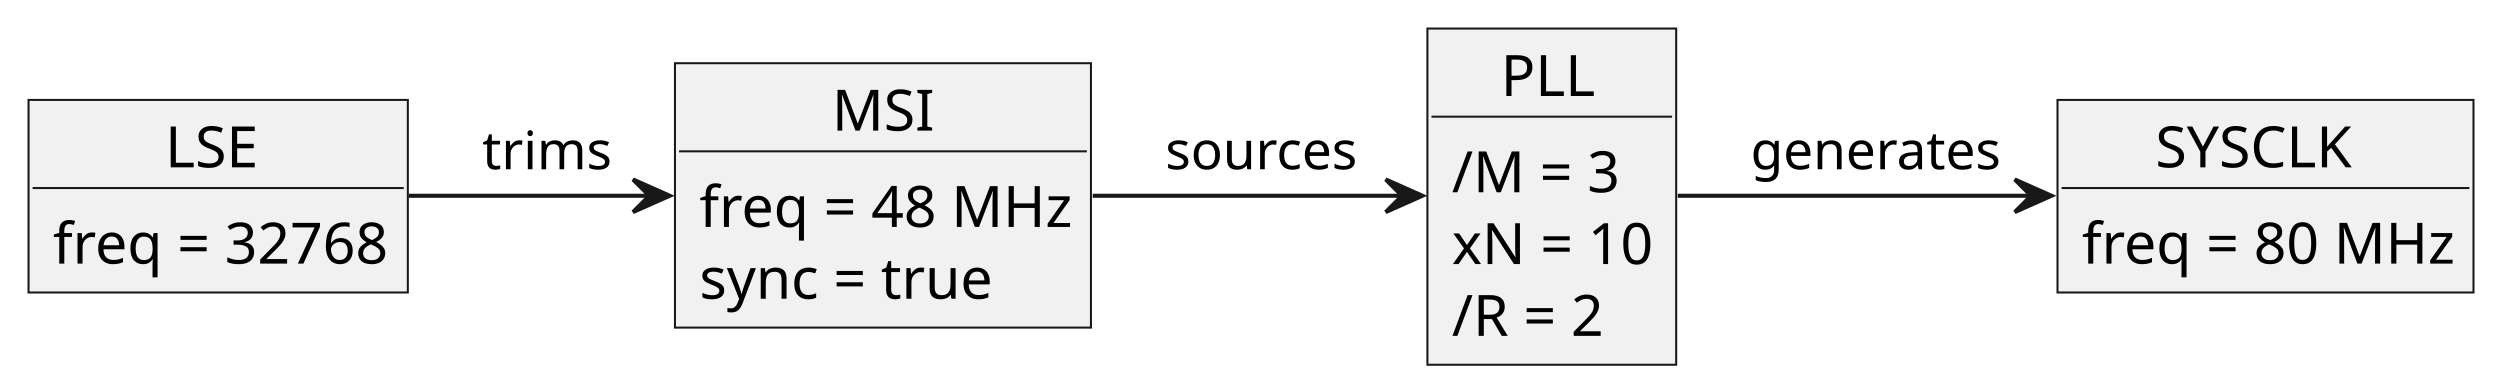
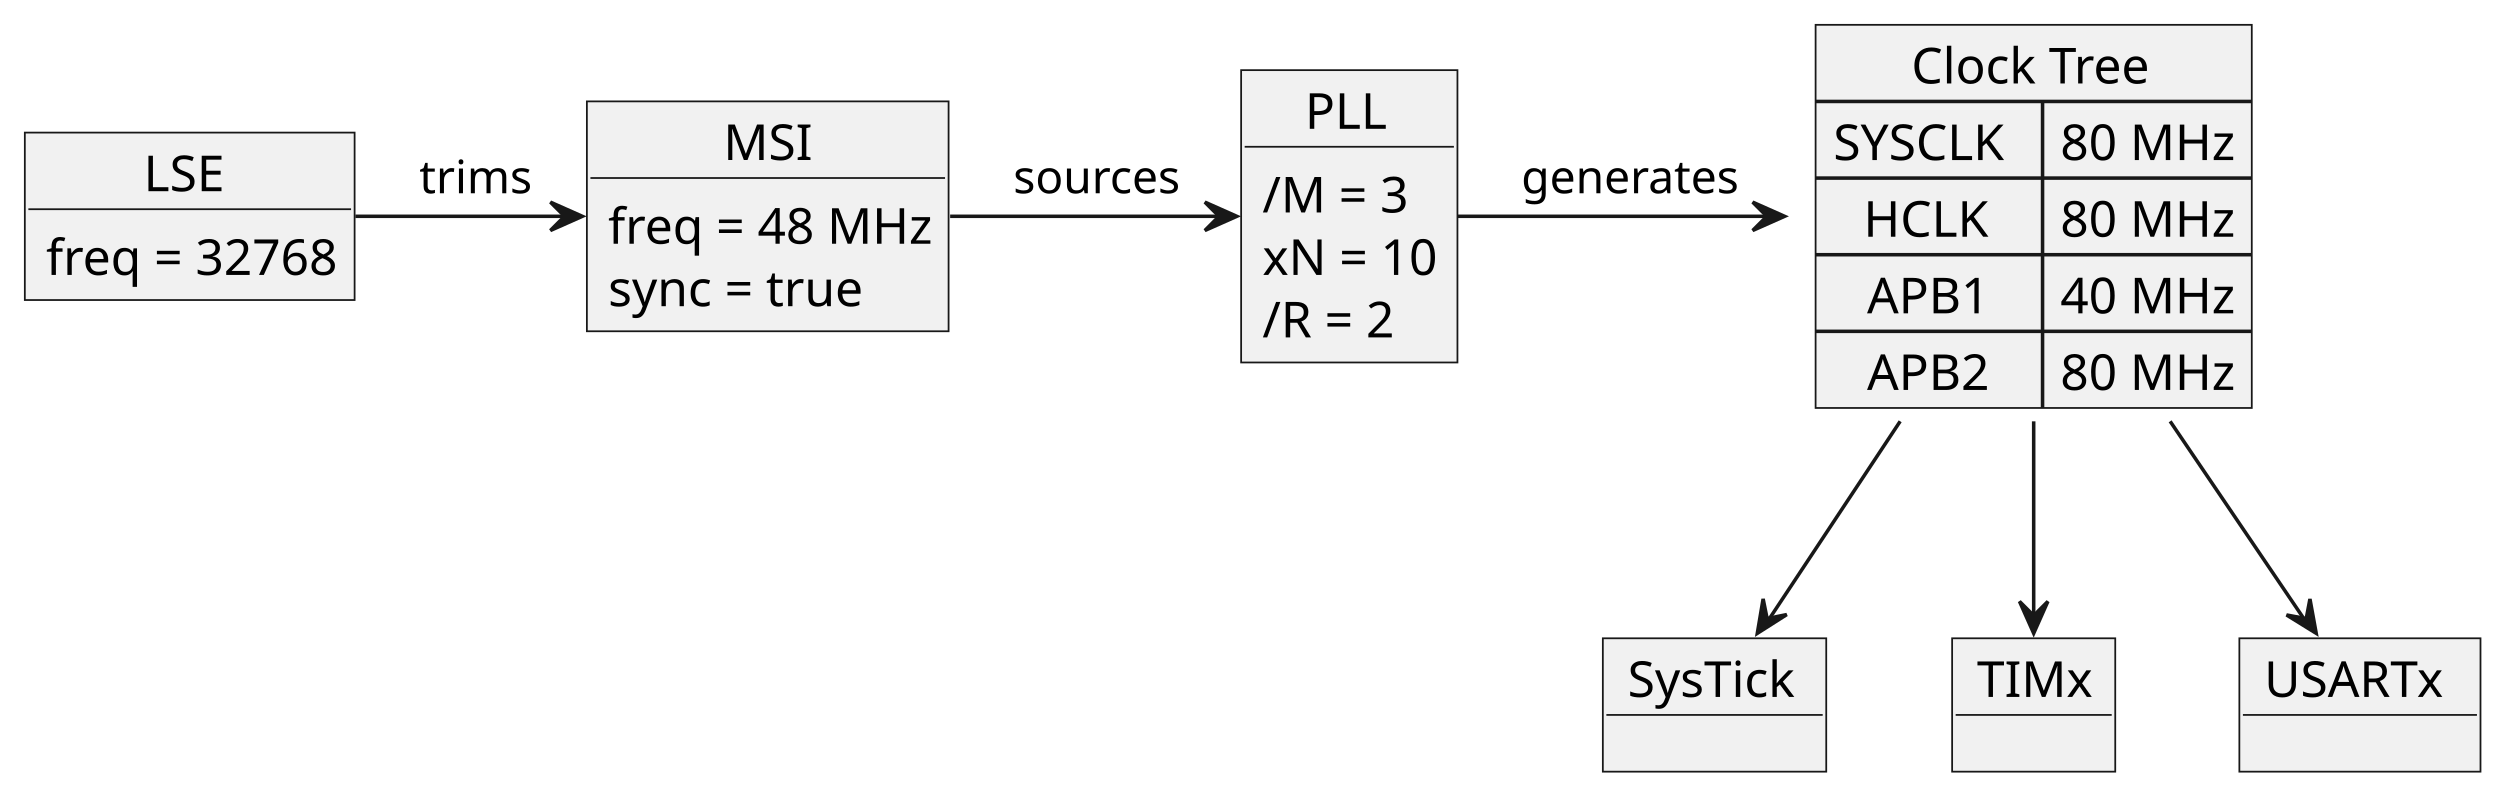
- <svg xmlns="http://www.w3.org/2000/svg" contentStyleType="text/css" height="96px" preserveAspectRatio="none" style="width:613px;height:96px;background:#FFFFFF;" version="1.1" viewBox="0 0 613 96" width="613px" zoomAndPan="magnify">
+ <svg xmlns="http://www.w3.org/2000/svg" contentStyleType="text/css" height="223px" preserveAspectRatio="none" style="width:705px;height:223px;background:#FFFFFF;" version="1.1" viewBox="0 0 705 223" width="705px" zoomAndPan="magnify">
  <defs />
  <g>
    <g id="elem_LSE">
-       <rect fill="#F1F1F1" height="47.219" style="stroke:#181818;stroke-width:0.5;" width="93" x="7" y="24.5" />
-       <text fill="#000000" font-family="sans-serif" font-size="14" lengthAdjust="spacing" textLength="26" x="40.5" y="41.033">LSE</text>
-       <line style="stroke:#181818;stroke-width:0.5;" x1="8" x2="99" y1="46.109" y2="46.109" />
-       <text fill="#000000" font-family="sans-serif" font-size="14" lengthAdjust="spacing" textLength="81" x="13" y="64.643">freq = 32768</text>
+       <rect fill="#F1F1F1" height="47.219" style="stroke:#181818;stroke-width:0.5;" width="93" x="7" y="37.39" />
+       <text fill="#000000" font-family="sans-serif" font-size="14" lengthAdjust="spacing" textLength="26" x="40.5" y="53.923">LSE</text>
+       <line style="stroke:#181818;stroke-width:0.5;" x1="8" x2="99" y1="58.999" y2="58.999" />
+       <text fill="#000000" font-family="sans-serif" font-size="14" lengthAdjust="spacing" textLength="81" x="13" y="77.533">freq = 32768</text>
    </g>
    <g id="elem_MSI">
-       <rect fill="#F1F1F1" height="64.828" style="stroke:#181818;stroke-width:0.5;" width="102" x="165.5" y="15.5" />
-       <text fill="#000000" font-family="sans-serif" font-size="14" lengthAdjust="spacing" textLength="25" x="204" y="32.033">MSI</text>
-       <line style="stroke:#181818;stroke-width:0.5;" x1="166.5" x2="266.5" y1="37.109" y2="37.109" />
-       <text fill="#000000" font-family="sans-serif" font-size="14" lengthAdjust="spacing" textLength="90" x="171.5" y="55.643">freq = 48 MHz</text>
-       <text fill="#000000" font-family="sans-serif" font-size="14" lengthAdjust="spacing" textLength="70" x="171.5" y="73.252">sync = true</text>
+       <rect fill="#F1F1F1" height="64.828" style="stroke:#181818;stroke-width:0.5;" width="102" x="165.5" y="28.59" />
+       <text fill="#000000" font-family="sans-serif" font-size="14" lengthAdjust="spacing" textLength="25" x="204" y="45.123">MSI</text>
+       <line style="stroke:#181818;stroke-width:0.5;" x1="166.5" x2="266.5" y1="50.199" y2="50.199" />
+       <text fill="#000000" font-family="sans-serif" font-size="14" lengthAdjust="spacing" textLength="90" x="171.5" y="68.733">freq = 48 MHz</text>
+       <text fill="#000000" font-family="sans-serif" font-size="14" lengthAdjust="spacing" textLength="70" x="171.5" y="86.342">sync = true</text>
    </g>
    <g id="elem_PLL">
-       <rect fill="#F1F1F1" height="82.438" style="stroke:#181818;stroke-width:0.5;" width="61" x="350" y="7" />
-       <text fill="#000000" font-family="sans-serif" font-size="14" lengthAdjust="spacing" textLength="25" x="368" y="23.533">PLL</text>
-       <line style="stroke:#181818;stroke-width:0.5;" x1="351" x2="410" y1="28.609" y2="28.609" />
-       <text fill="#000000" font-family="sans-serif" font-size="14" lengthAdjust="spacing" textLength="40" x="356" y="47.143">/M = 3</text>
-       <text fill="#000000" font-family="sans-serif" font-size="14" lengthAdjust="spacing" textLength="49" x="356" y="64.752">xN = 10</text>
-       <text fill="#000000" font-family="sans-serif" font-size="14" lengthAdjust="spacing" textLength="38" x="356" y="82.361">/R = 2</text>
+       <rect fill="#F1F1F1" height="82.438" style="stroke:#181818;stroke-width:0.5;" width="61" x="350" y="19.78" />
+       <text fill="#000000" font-family="sans-serif" font-size="14" lengthAdjust="spacing" textLength="25" x="368" y="36.313">PLL</text>
+       <line style="stroke:#181818;stroke-width:0.5;" x1="351" x2="410" y1="41.389" y2="41.389" />
+       <text fill="#000000" font-family="sans-serif" font-size="14" lengthAdjust="spacing" textLength="40" x="356" y="59.923">/M = 3</text>
+       <text fill="#000000" font-family="sans-serif" font-size="14" lengthAdjust="spacing" textLength="49" x="356" y="77.532">xN = 10</text>
+       <text fill="#000000" font-family="sans-serif" font-size="14" lengthAdjust="spacing" textLength="38" x="356" y="95.141">/R = 2</text>
    </g>
    <g id="elem_SYSCLK">
-       <rect fill="#F1F1F1" height="47.219" style="stroke:#181818;stroke-width:0.5;" width="102" x="504.5" y="24.5" />
-       <text fill="#000000" font-family="sans-serif" font-size="14" lengthAdjust="spacing" textLength="54" x="528.5" y="41.033">SYSCLK</text>
-       <line style="stroke:#181818;stroke-width:0.5;" x1="505.5" x2="605.5" y1="46.109" y2="46.109" />
-       <text fill="#000000" font-family="sans-serif" font-size="14" lengthAdjust="spacing" textLength="90" x="510.5" y="64.643">freq = 80 MHz</text>
+       <rect fill="#F1F1F1" height="108.047" style="stroke:#181818;stroke-width:0.5;" width="123" x="512" y="7" />
+       <text fill="#000000" font-family="sans-serif" font-size="14" lengthAdjust="spacing" textLength="69" x="539" y="23.533">Clock Tree</text>
+       <line style="stroke:#181818;stroke-width:1.0;" x1="512" x2="635" y1="28.609" y2="28.609" />
+       <text fill="#000000" font-family="sans-serif" font-size="14" lengthAdjust="spacing" textLength="54" x="517" y="45.143">SYSCLK</text>
+       <text fill="#000000" font-family="sans-serif" font-size="14" lengthAdjust="spacing" textLength="49" x="581" y="45.143">80 MHz</text>
+       <line style="stroke:#181818;stroke-width:1.0;" x1="576" x2="576" y1="28.609" y2="50.219" />
+       <line style="stroke:#181818;stroke-width:1.0;" x1="512" x2="635" y1="50.219" y2="50.219" />
+       <text fill="#000000" font-family="sans-serif" font-size="14" lengthAdjust="spacing" textLength="37" x="525.5" y="66.752">HCLK</text>
+       <text fill="#000000" font-family="sans-serif" font-size="14" lengthAdjust="spacing" textLength="49" x="581" y="66.752">80 MHz</text>
+       <line style="stroke:#181818;stroke-width:1.0;" x1="576" x2="576" y1="50.219" y2="71.828" />
+       <line style="stroke:#181818;stroke-width:1.0;" x1="512" x2="635" y1="71.828" y2="71.828" />
+       <text fill="#000000" font-family="sans-serif" font-size="14" lengthAdjust="spacing" textLength="35" x="526.5" y="88.361">APB1</text>
+       <text fill="#000000" font-family="sans-serif" font-size="14" lengthAdjust="spacing" textLength="49" x="581" y="88.361">40 MHz</text>
+       <line style="stroke:#181818;stroke-width:1.0;" x1="576" x2="576" y1="71.828" y2="93.438" />
+       <line style="stroke:#181818;stroke-width:1.0;" x1="512" x2="635" y1="93.438" y2="93.438" />
+       <text fill="#000000" font-family="sans-serif" font-size="14" lengthAdjust="spacing" textLength="35" x="526.5" y="109.971">APB2</text>
+       <text fill="#000000" font-family="sans-serif" font-size="14" lengthAdjust="spacing" textLength="49" x="581" y="109.971">80 MHz</text>
+       <line style="stroke:#181818;stroke-width:1.0;" x1="576" x2="576" y1="93.438" y2="115.047" />
+     </g>
+     <g id="elem_SysTick">
+       <rect fill="#F1F1F1" height="37.609" style="stroke:#181818;stroke-width:0.5;" width="63" x="452" y="180" />
+       <text fill="#000000" font-family="sans-serif" font-size="14" lengthAdjust="spacing" textLength="49" x="459" y="196.533">SysTick</text>
+       <line style="stroke:#181818;stroke-width:0.5;" x1="453" x2="514" y1="201.609" y2="201.609" />
+     </g>
+     <g id="elem_TIMx">
+       <rect fill="#F1F1F1" height="37.609" style="stroke:#181818;stroke-width:0.5;" width="46" x="550.5" y="180" />
+       <text fill="#000000" font-family="sans-serif" font-size="14" lengthAdjust="spacing" textLength="32" x="557.5" y="196.533">TIMx</text>
+       <line style="stroke:#181818;stroke-width:0.5;" x1="551.5" x2="595.5" y1="201.609" y2="201.609" />
+     </g>
+     <g id="elem_USARTx">
+       <rect fill="#F1F1F1" height="37.609" style="stroke:#181818;stroke-width:0.5;" width="68" x="631.5" y="180" />
+       <text fill="#000000" font-family="sans-serif" font-size="14" lengthAdjust="spacing" textLength="54" x="638.5" y="196.533">USARTx</text>
+       <line style="stroke:#181818;stroke-width:0.5;" x1="632.5" x2="698.5" y1="201.609" y2="201.609" />
    </g>
    <g id="link_LSE_MSI">
-       <path codeLine="46" d="M100.21,48 C118.62,48 139.96,48 159.28,48 " fill="none" id="LSE-to-MSI" style="stroke:#181818;stroke-width:1.0;" />
-       <polygon fill="#181818" points="164.21,48,155.21,44,159.21,48,155.21,52,164.21,48" style="stroke:#181818;stroke-width:1.0;" />
-       <text fill="#000000" font-family="sans-serif" font-size="13" lengthAdjust="spacing" textLength="29" x="118.25" y="41.495">trims</text>
+       <path codeLine="53" d="M100.21,61 C118.62,61 139.96,61 159.28,61 " fill="none" id="LSE-to-MSI" style="stroke:#181818;stroke-width:1.0;" />
+       <polygon fill="#181818" points="164.21,61,155.21,57,159.21,61,155.21,65,164.21,61" style="stroke:#181818;stroke-width:1.0;" />
+       <text fill="#000000" font-family="sans-serif" font-size="13" lengthAdjust="spacing" textLength="29" x="118.25" y="54.495">trims</text>
    </g>
    <g id="link_MSI_PLL">
-       <path codeLine="47" d="M267.94,48 C292.6,48 321.57,48 343.94,48 " fill="none" id="MSI-to-PLL" style="stroke:#181818;stroke-width:1.0;" />
-       <polygon fill="#181818" points="348.77,48,339.77,44,343.77,48,339.77,52,348.77,48" style="stroke:#181818;stroke-width:1.0;" />
-       <text fill="#000000" font-family="sans-serif" font-size="13" lengthAdjust="spacing" textLength="46" x="285.75" y="41.495">sources</text>
+       <path codeLine="54" d="M267.94,61 C292.6,61 321.57,61 343.94,61 " fill="none" id="MSI-to-PLL" style="stroke:#181818;stroke-width:1.0;" />
+       <polygon fill="#181818" points="348.77,61,339.77,57,343.77,61,339.77,65,348.77,61" style="stroke:#181818;stroke-width:1.0;" />
+       <text fill="#000000" font-family="sans-serif" font-size="13" lengthAdjust="spacing" textLength="46" x="285.75" y="54.495">sources</text>
    </g>
    <g id="link_PLL_SYSCLK">
-       <path codeLine="48" d="M411.38,48 C435.39,48 469.37,48 498.3,48 " fill="none" id="PLL-to-SYSCLK" style="stroke:#181818;stroke-width:1.0;" />
-       <polygon fill="#181818" points="503.02,48,494.02,44,498.02,48,494.02,52,503.02,48" style="stroke:#181818;stroke-width:1.0;" />
-       <text fill="#000000" font-family="sans-serif" font-size="13" lengthAdjust="spacing" textLength="57" x="429.25" y="41.495">generates</text>
+       <path codeLine="55" d="M411.08,61 C434.6,61 468.11,61 498.6,61 " fill="none" id="PLL-to-SYSCLK" style="stroke:#181818;stroke-width:1.0;" />
+       <polygon fill="#181818" points="503.25,61,494.25,57,498.25,61,494.25,65,503.25,61" style="stroke:#181818;stroke-width:1.0;" />
+       <text fill="#000000" font-family="sans-serif" font-size="13" lengthAdjust="spacing" textLength="57" x="429" y="54.495">generates</text>
+     </g>
+     <g id="link_SYSCLK_SysTick">
+       <path codeLine="59" d="M535.85,118.81 C522.87,138.4 509.05,159.25 498.87,174.62 " fill="none" id="SYSCLK-to-SysTick" style="stroke:#181818;stroke-width:1.0;" />
+       <polygon fill="#181818" points="495.56,178.6,503.868,173.31,498.324,174.433,497.201,168.889,495.56,178.6" style="stroke:#181818;stroke-width:1.0;" />
+     </g>
+     <g id="link_SYSCLK_TIMx">
+       <path codeLine="60" d="M573.5,118.81 C573.5,138.06 573.5,158.53 573.5,173.81 " fill="none" id="SYSCLK-to-TIMx" style="stroke:#181818;stroke-width:1.0;" />
+       <polygon fill="#181818" points="573.5,178.6,577.5,169.6,573.5,173.6,569.5,169.6,573.5,178.6" style="stroke:#181818;stroke-width:1.0;" />
+     </g>
+     <g id="link_SYSCLK_USARTx">
+       <path codeLine="61" d="M611.98,118.81 C625.37,138.57 639.63,159.62 650.06,175.02 " fill="none" id="SYSCLK-to-USARTx" style="stroke:#181818;stroke-width:1.0;" />
+       <polygon fill="#181818" points="653.17,178.6,651.406,168.91,650.354,174.469,644.796,173.416,653.17,178.6" style="stroke:#181818;stroke-width:1.0;" />
    </g>
  </g>
</svg>
